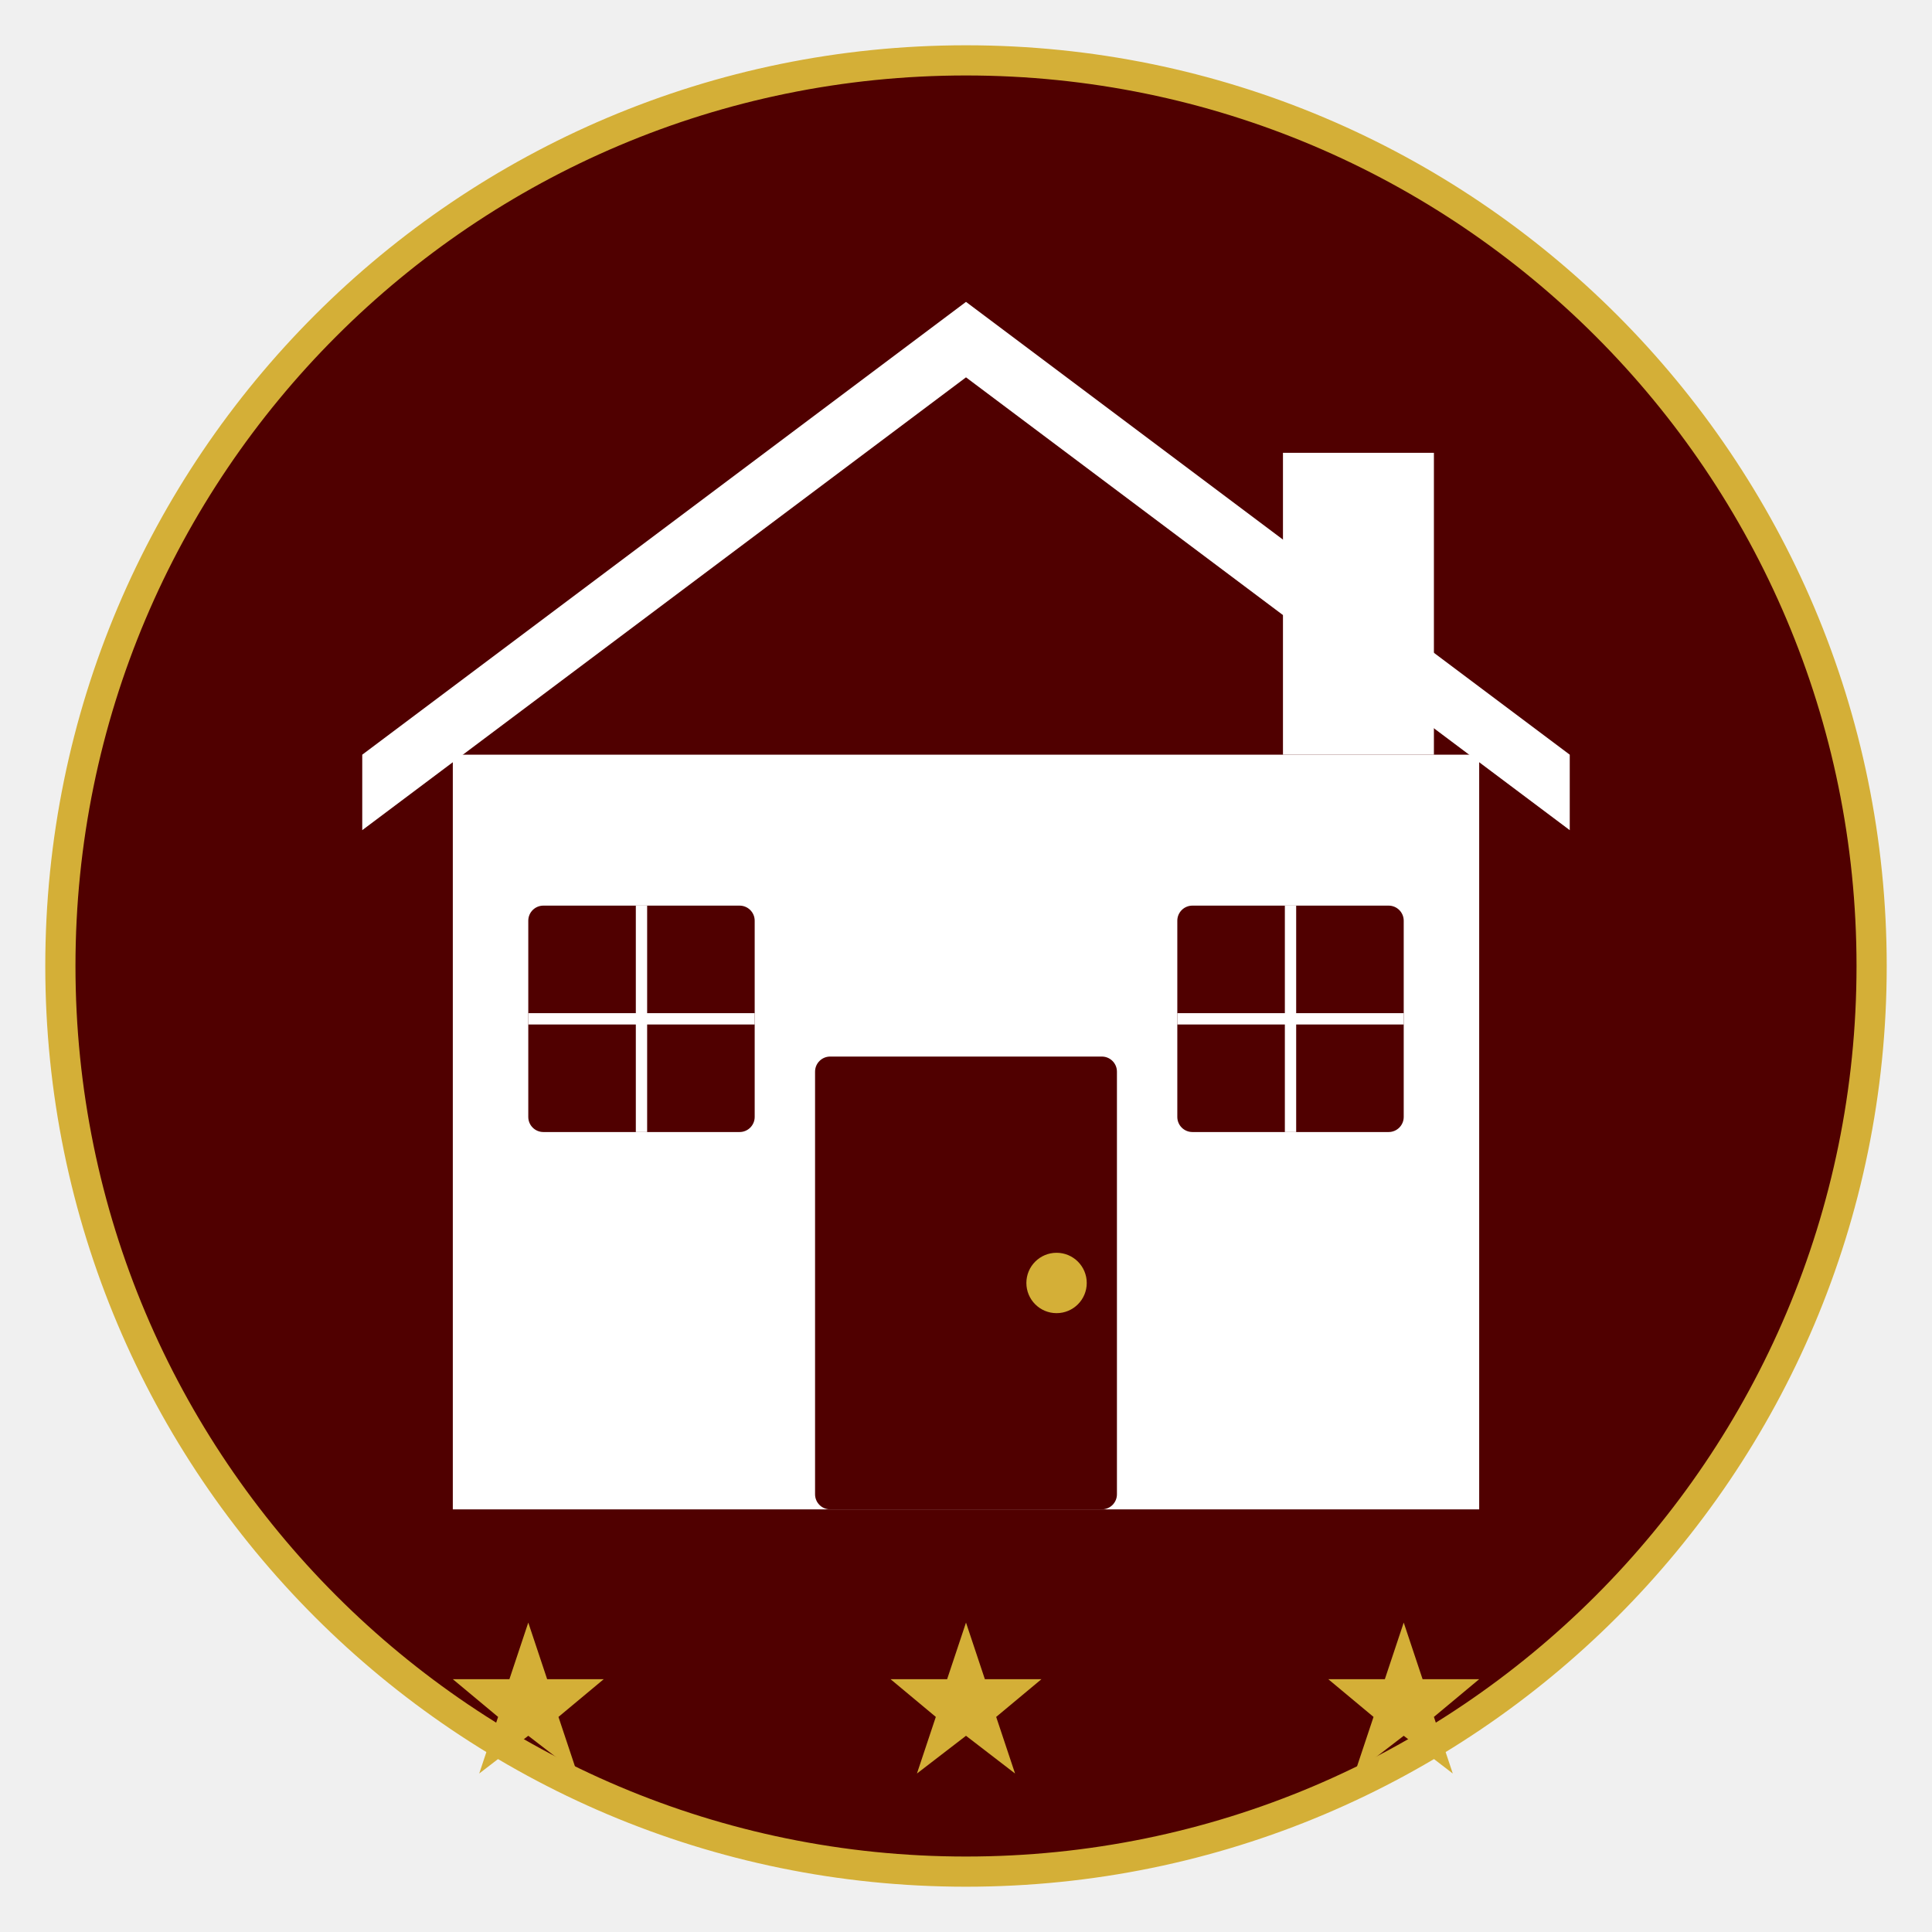
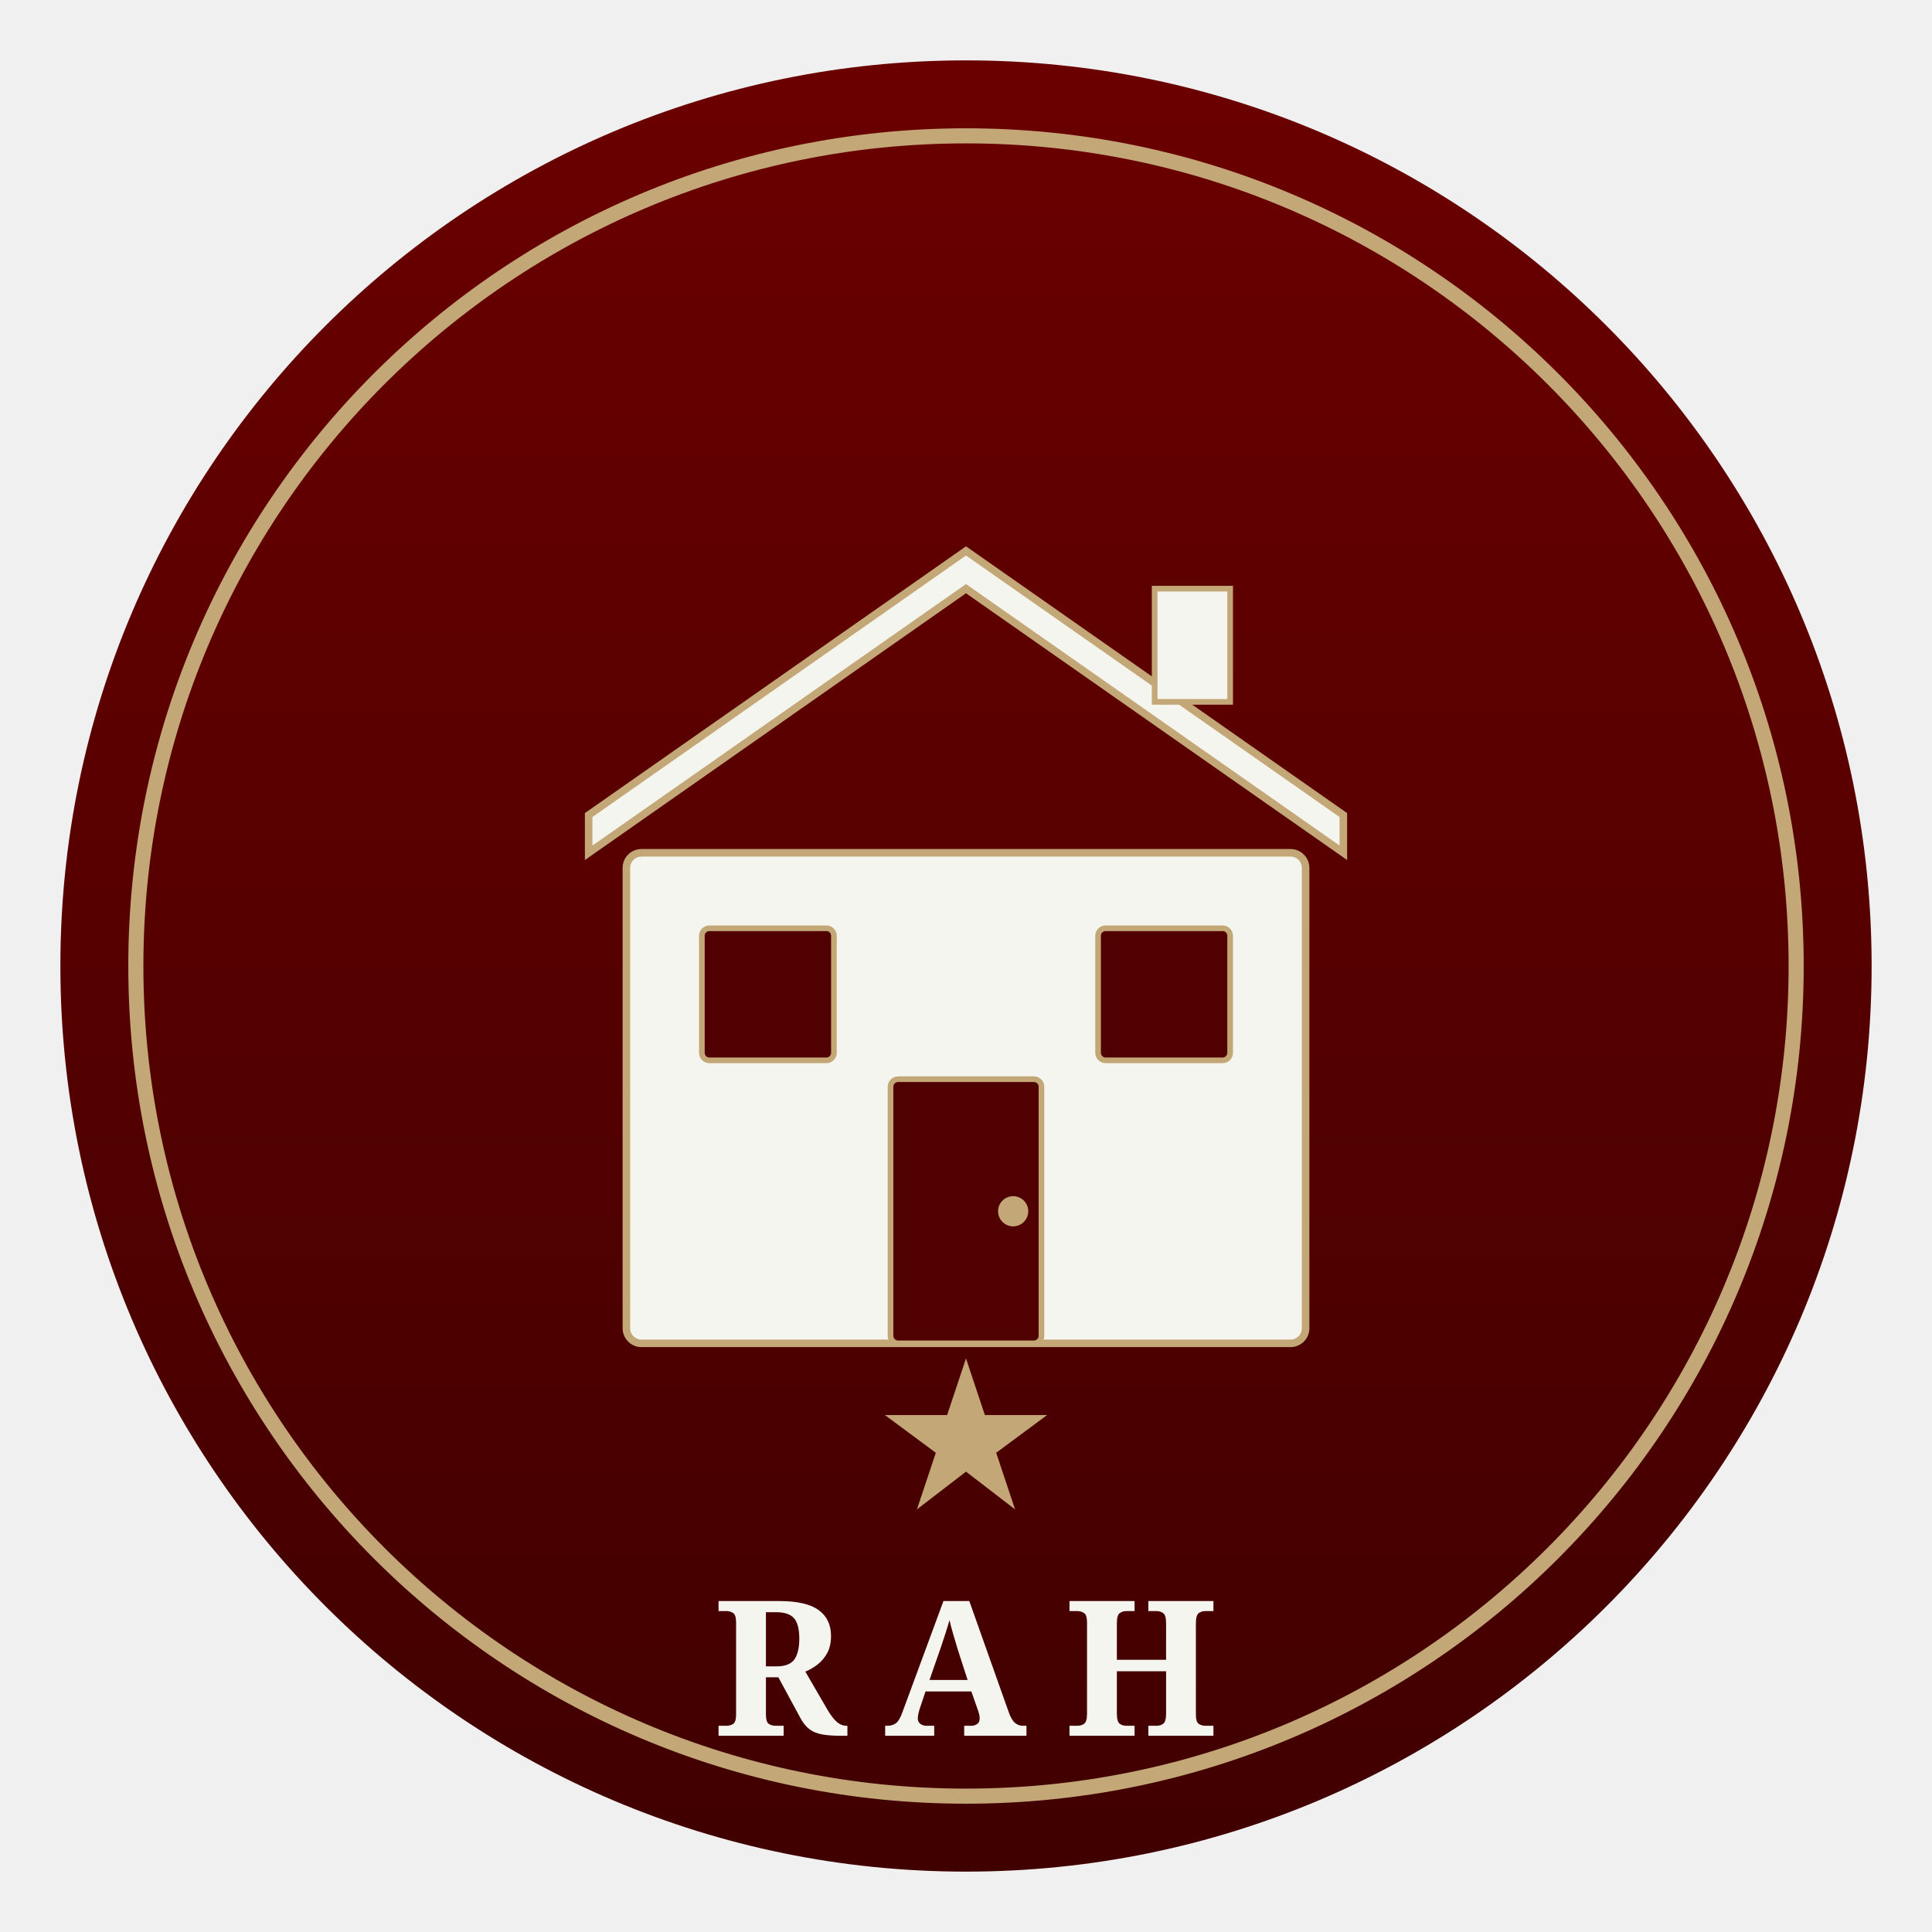
- <svg xmlns="http://www.w3.org/2000/svg" viewBox="0 0 512 512" fill="none">
-   <circle cx="256" cy="256" r="240" fill="#500000" />
-   <path d="M256 80 L416 200 L416 220 L256 100 L96 220 L96 200 Z" fill="#FFFFFF" />
-   <rect x="120" y="200" width="272" height="200" fill="#FFFFFF" />
-   <rect x="216" y="280" width="80" height="120" rx="4" fill="#500000" />
-   <circle cx="280" cy="340" r="8" fill="#D4AF37" />
-   <rect x="140" y="240" width="60" height="60" rx="4" fill="#500000" />
-   <line x1="170" y1="240" x2="170" y2="300" stroke="#FFFFFF" stroke-width="3" />
-   <line x1="140" y1="270" x2="200" y2="270" stroke="#FFFFFF" stroke-width="3" />
-   <rect x="312" y="240" width="60" height="60" rx="4" fill="#500000" />
-   <line x1="342" y1="240" x2="342" y2="300" stroke="#FFFFFF" stroke-width="3" />
-   <line x1="312" y1="270" x2="372" y2="270" stroke="#FFFFFF" stroke-width="3" />
-   <rect x="340" y="120" width="40" height="80" fill="#FFFFFF" />
-   <polygon points="140,430 145,445 160,445 148,455 153,470 140,460 127,470 132,455 120,445 135,445" fill="#D4AF37" />
-   <polygon points="256,430 261,445 276,445 264,455 269,470 256,460 243,470 248,455 236,445 251,445" fill="#D4AF37" />
-   <polygon points="372,430 377,445 392,445 380,455 385,470 372,460 359,470 364,455 352,445 367,445" fill="#D4AF37" />
-   <circle cx="256" cy="256" r="240" fill="none" stroke="#D4AF37" stroke-width="8" />
+ <svg xmlns="http://www.w3.org/2000/svg" width="1024" height="1024" viewBox="0 0 1024 1024">
+   <defs>
+     <linearGradient id="maroonGrad" x1="0%" y1="0%" x2="0%" y2="100%">
+       <stop offset="0%" style="stop-color:#6B0000;stop-opacity:1" />
+       <stop offset="100%" style="stop-color:#400000;stop-opacity:1" />
+     </linearGradient>
+   </defs>
+   <circle cx="512" cy="512" r="480" fill="url(#maroonGrad)" />
+   <circle cx="512" cy="512" r="440" fill="none" stroke="#C4A777" stroke-width="8" />
+   <g transform="translate(512, 512)">
+     <path d="M-200 -80 L0 -220 L200 -80 L200 -60 L0 -200 L-200 -60 Z" fill="#F5F5F0" stroke="#C4A777" stroke-width="4" />
+     <rect x="100" y="-200" width="40" height="60" fill="#F5F5F0" stroke="#C4A777" stroke-width="3" />
+     <rect x="-180" y="-60" width="360" height="260" fill="#F5F5F0" stroke="#C4A777" stroke-width="4" rx="8" />
+     <rect x="-40" y="60" width="80" height="140" fill="#500000" stroke="#C4A777" stroke-width="3" rx="4" />
+     <circle cx="25" cy="130" r="8" fill="#C4A777" />
+     <rect x="-140" y="-20" width="70" height="70" fill="#500000" stroke="#C4A777" stroke-width="3" rx="4" />
+     <rect x="70" y="-20" width="70" height="70" fill="#500000" stroke="#C4A777" stroke-width="3" rx="4" />
+   </g>
+   <text x="512" y="920" text-anchor="middle" font-family="Georgia, serif" font-size="100" font-weight="bold" fill="#F5F5F0" letter-spacing="20">RAH</text>
+   <polygon points="512,720 522,750 555,750 528,770 538,800 512,780 486,800 496,770 469,750 502,750" fill="#C4A777" />
</svg>
